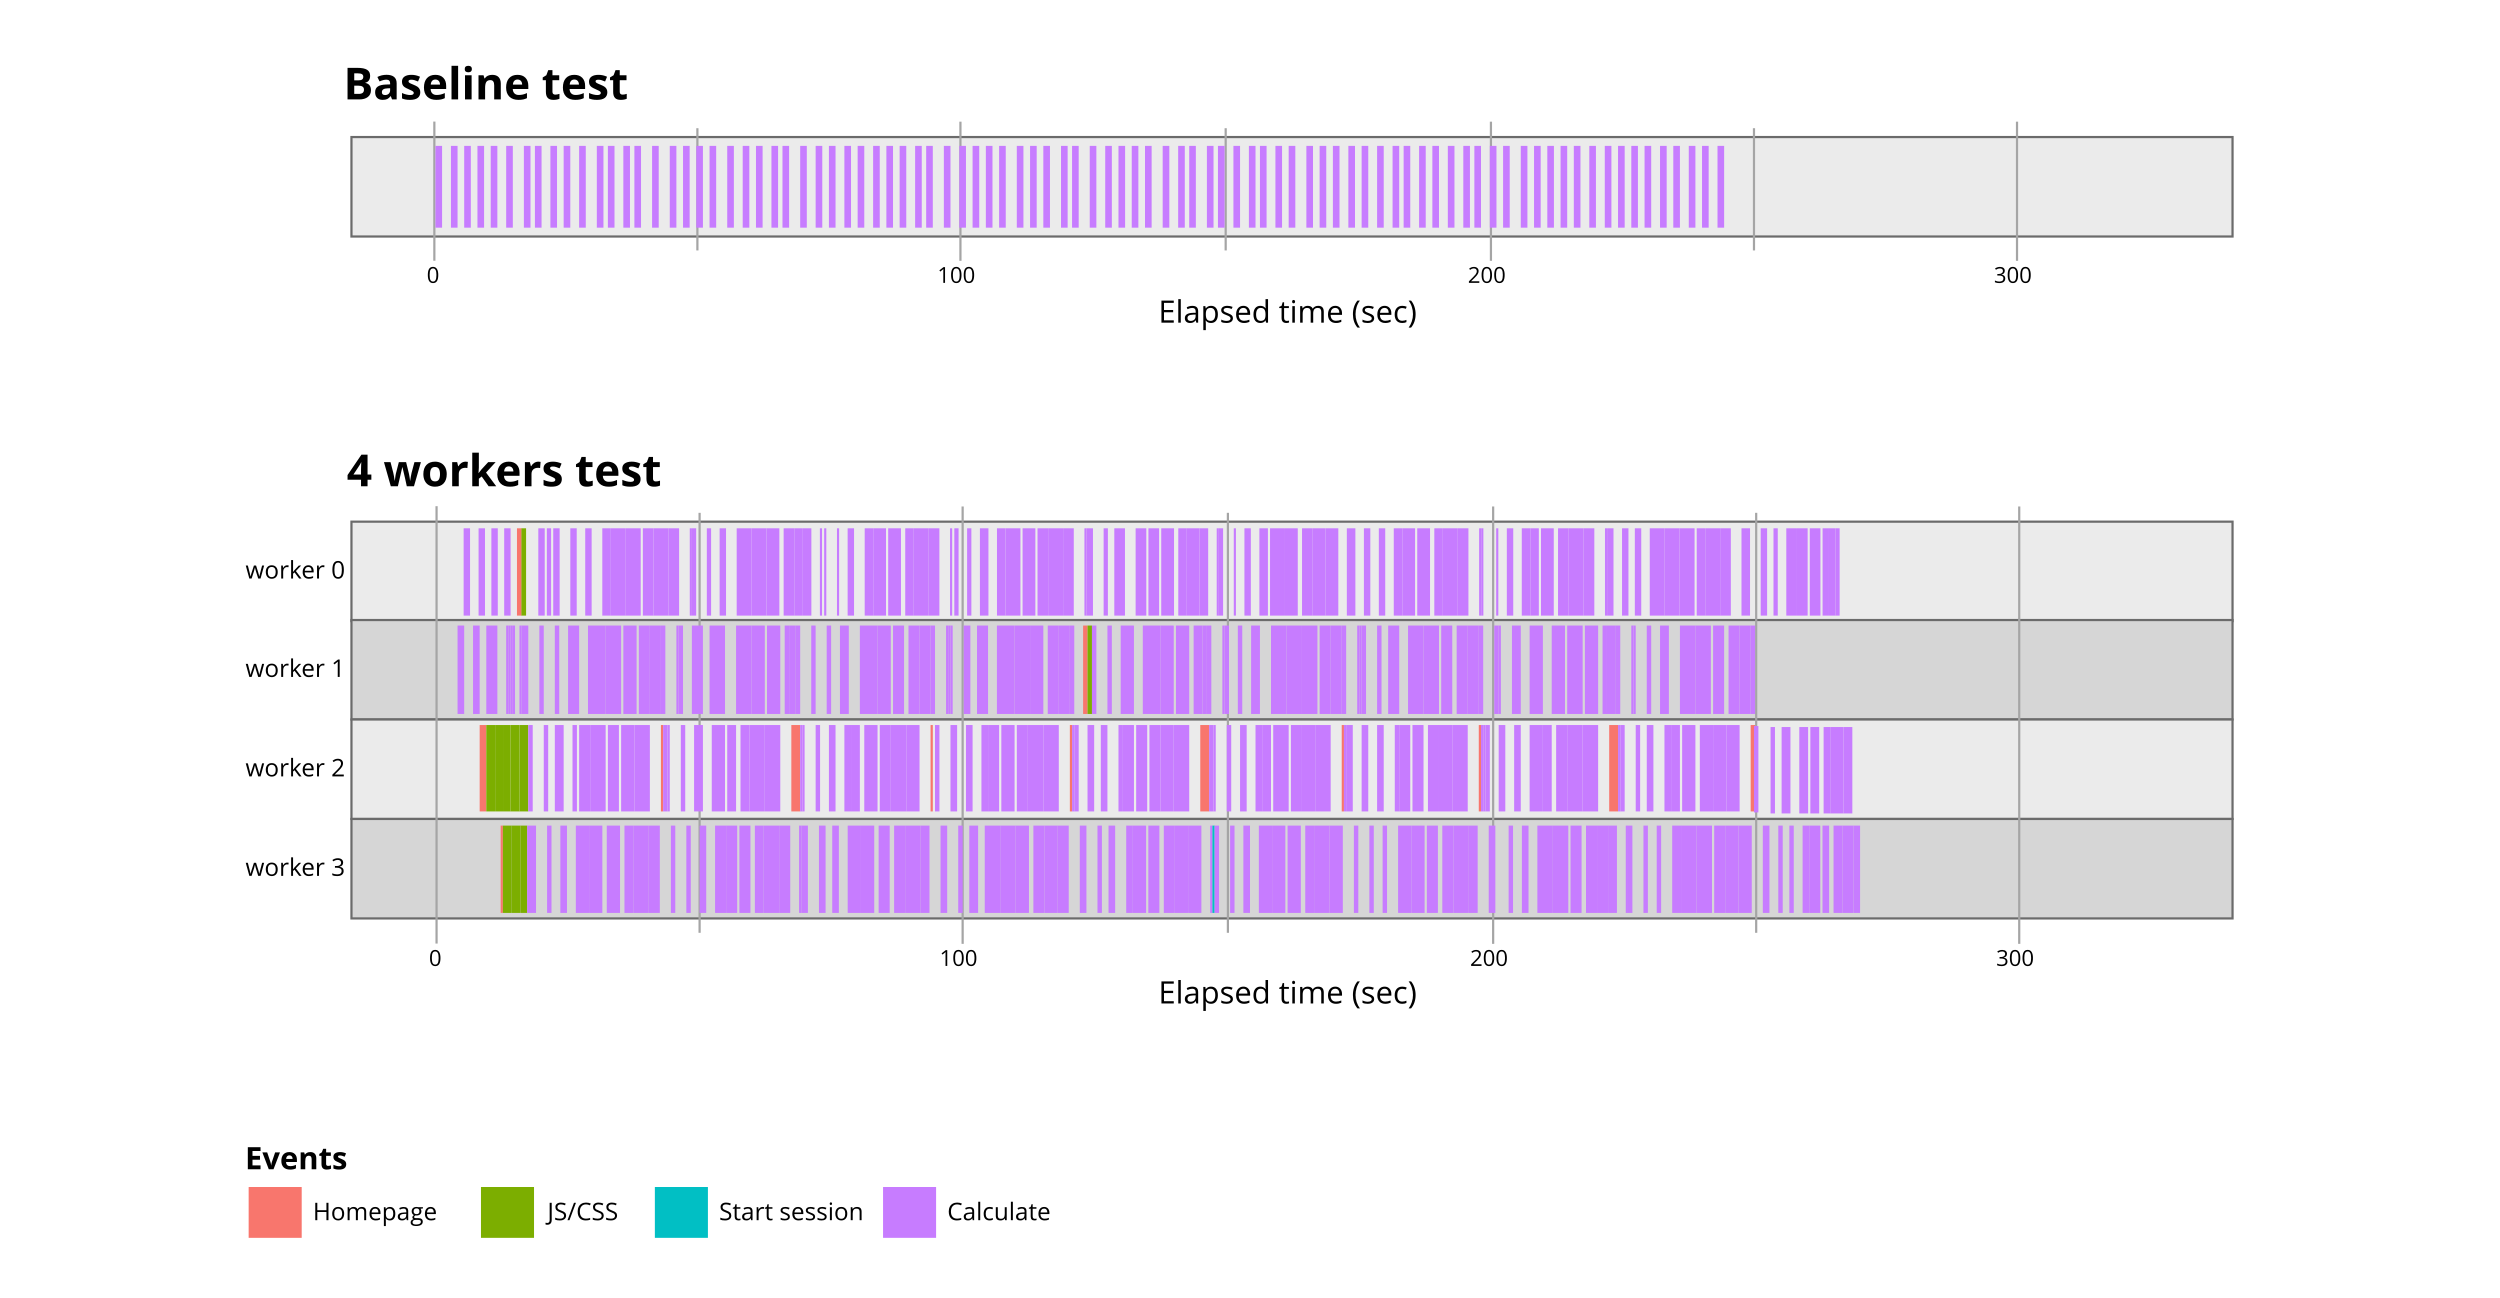
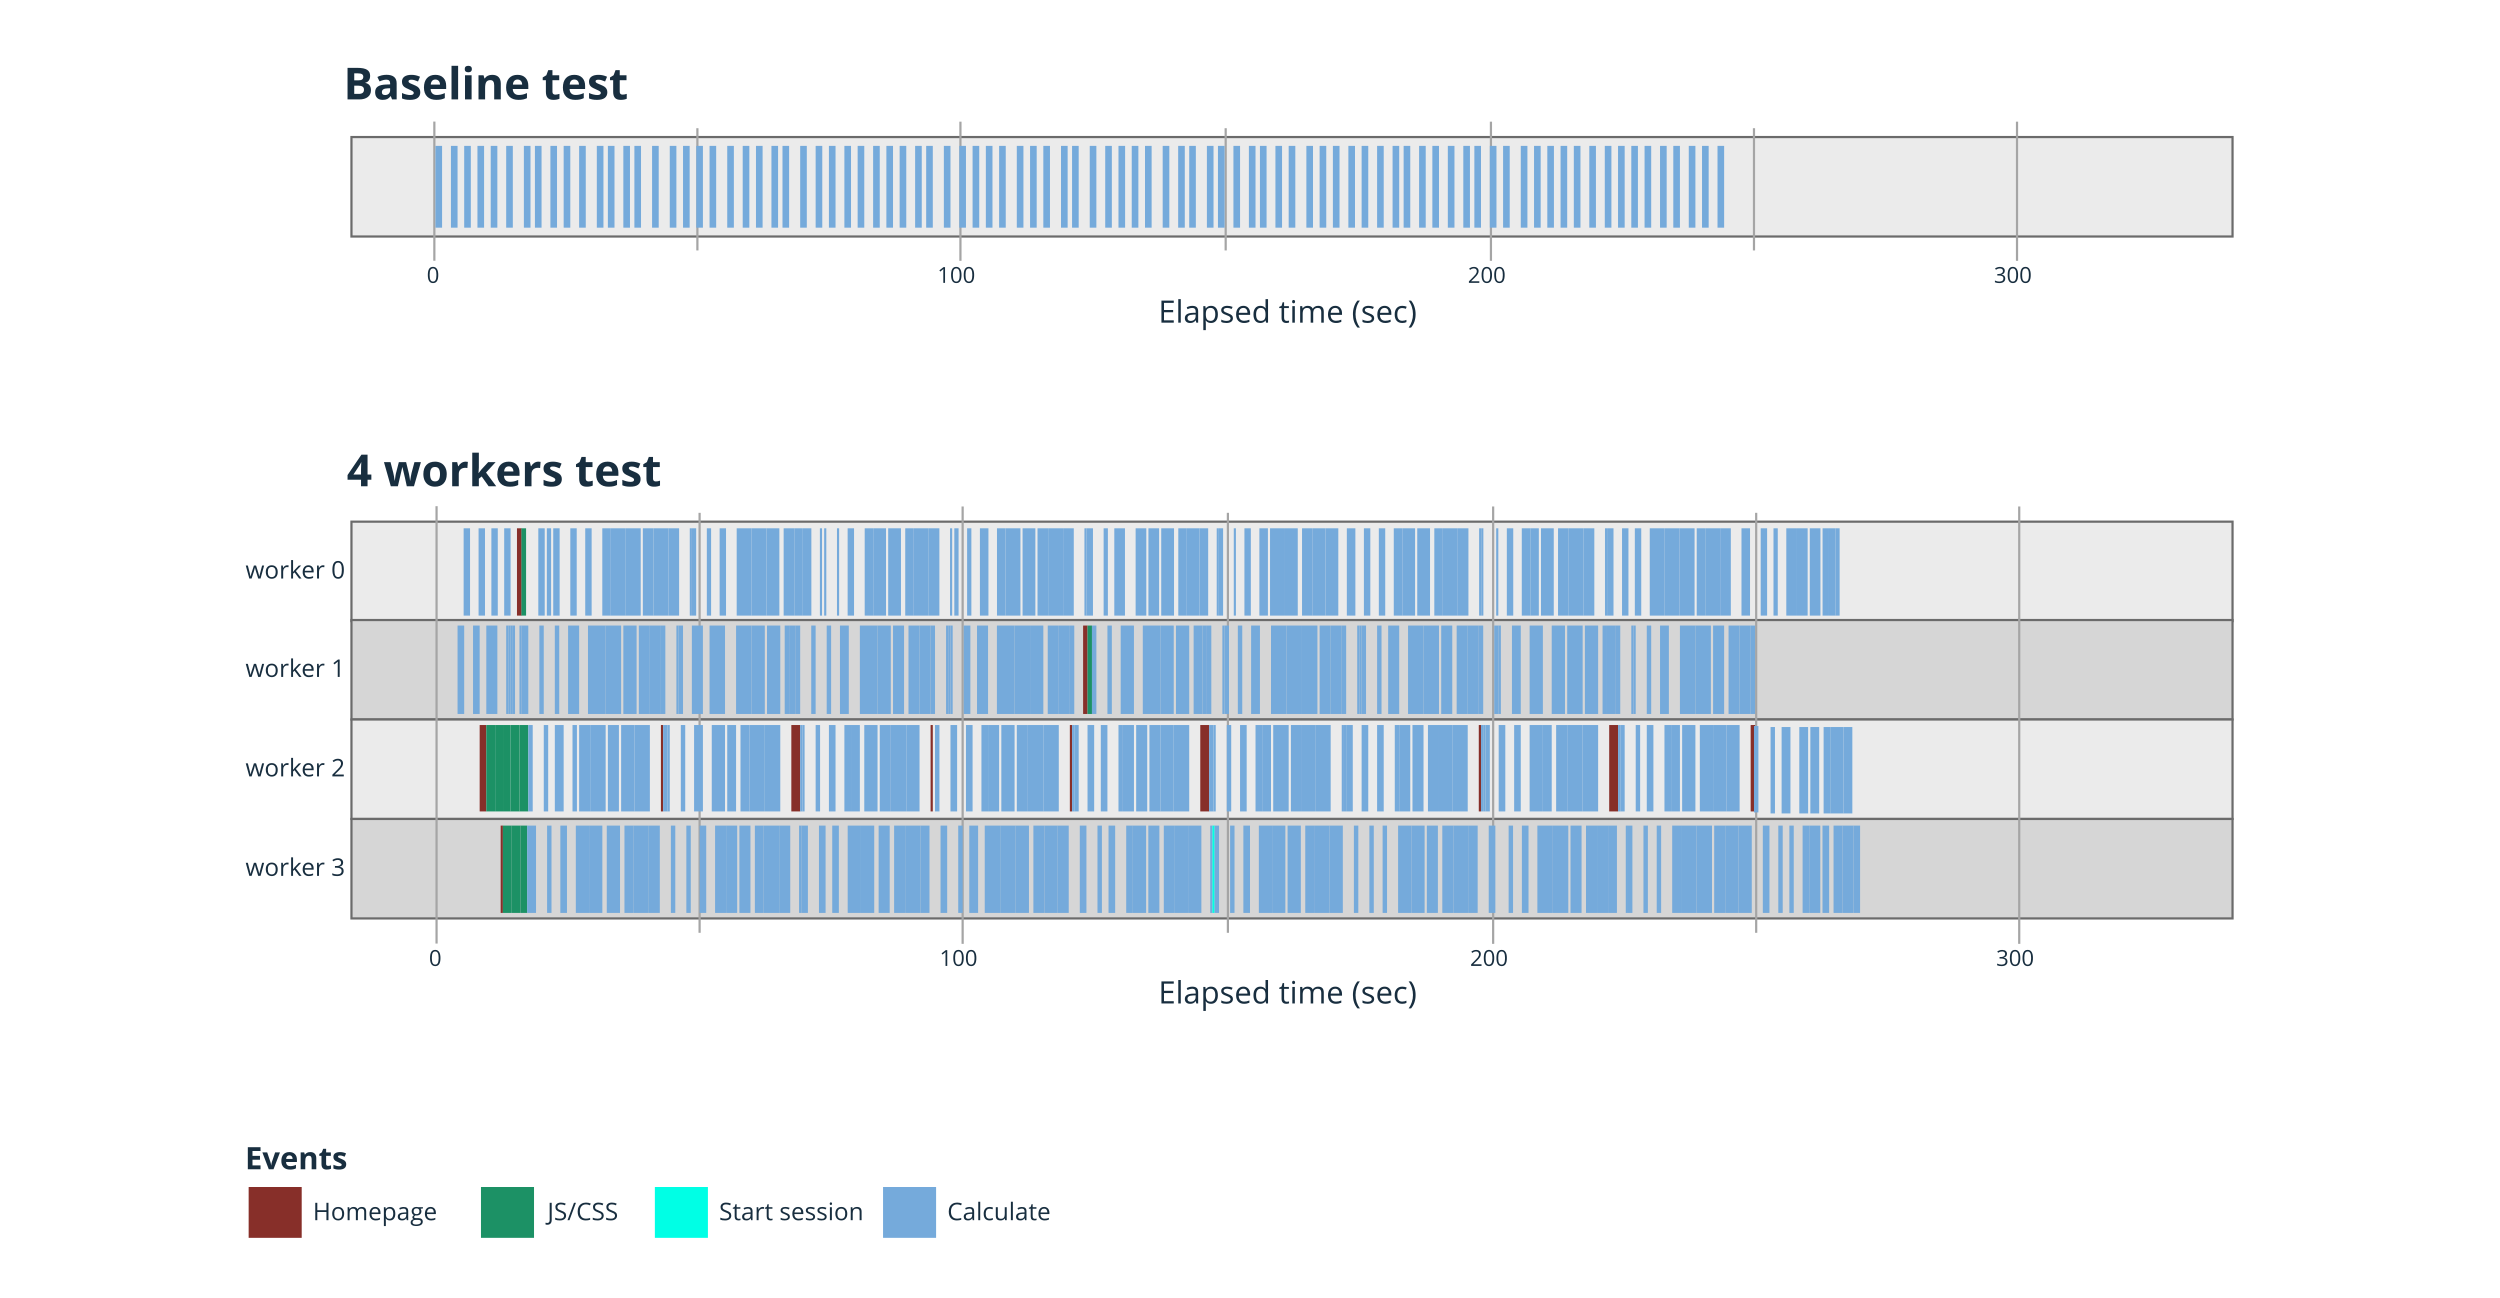
<svg xmlns="http://www.w3.org/2000/svg" viewBox="0 0 1131 587">
  <defs>
-     <style>.cls-1{fill:#ebebeb;}.cls-1,.cls-6{stroke:#6b6b6b;}.cls-1,.cls-2,.cls-6{stroke-miterlimit:10;}.cls-2{fill:none;stroke:#a5a5a5;}.cls-3{font-size:10px;}.cls-3,.cls-4,.cls-8{font-family:OpenSans-Light, Open Sans;}.cls-4,.cls-7{font-size:14px;}.cls-5{font-size:20px;font-family:OpenSans-Bold, Open Sans;}.cls-5,.cls-7{font-weight:700;}.cls-6{fill:#d6d6d6;}.cls-7{font-family:OpenSans-Semibold, Open Sans;}.cls-8{font-size:11px;}.cls-9{fill:#f8766d;}.cls-10{fill:#7cae00;}.cls-11{fill:#01bfc4;}.cls-12{fill:#c77cff;}</style>
+     <style>.cls-1{fill:#ebebeb;}.cls-1,.cls-6{stroke:#6b6b6b;}.cls-1,.cls-2,.cls-6{stroke-miterlimit:10;}.cls-2{fill:none;stroke:#a5a5a5;}.cls-3{font-size:10px;}.cls-3,.cls-4,.cls-5,.cls-7,.cls-8{fill:#182e3f;}.cls-3,.cls-4,.cls-8{font-family:OpenSans-Light, Open Sans;}.cls-4,.cls-7{font-size:14px;}.cls-5{font-size:20px;font-family:OpenSans-Bold, Open Sans;}.cls-5,.cls-7{font-weight:700;}.cls-6{fill:#d6d6d6;}.cls-7{font-family:OpenSans-Semibold, Open Sans;}.cls-8{font-size:11px;}.cls-9{fill:#872f29;}.cls-10{fill:#1c9165;}.cls-11{fill:#00ffe5;}.cls-12{fill:#75aadb;}</style>
  </defs>
  <g id="axes_and_marks" data-name="axes and marks">
    <rect class="cls-1" x="159" y="62" width="851" height="45" />
    <line class="cls-2" x1="196.5" y1="117.96" x2="196.5" y2="55" />
    <line class="cls-2" x1="434.5" y1="118" x2="434.5" y2="55.04" />
    <line class="cls-2" x1="674.5" y1="118" x2="674.5" y2="55.04" />
    <line class="cls-2" x1="912.5" y1="118" x2="912.5" y2="55.04" />
    <line class="cls-2" x1="315.5" y1="113.3" x2="315.5" y2="58" />
    <line class="cls-2" x1="554.5" y1="113.3" x2="554.5" y2="58" />
    <line class="cls-2" x1="793.5" y1="113.3" x2="793.5" y2="58" />
    <text class="cls-3" transform="translate(193.05 127.98)">0</text>
    <text class="cls-3" transform="translate(424.05 127.98)">100</text>
    <text class="cls-4" transform="translate(524.06 145.98)">Elapsed time (sec)</text>
    <text class="cls-5" transform="translate(155.43 44.98)">Baseline test</text>
    <text class="cls-3" transform="translate(664.05 127.98)">200</text>
    <text class="cls-3" transform="translate(902.05 127.98)">300</text>
    <rect class="cls-1" x="159" y="236" width="851" height="45" />
    <rect class="cls-6" x="159" y="280.5" width="851" height="45" />
    <rect class="cls-1" x="159" y="325.5" width="851" height="45" />
    <rect class="cls-6" x="159" y="370.5" width="851" height="45" />
    <text class="cls-5" transform="translate(156.89 219.98)">4 workers test</text>
    <text class="cls-4" transform="translate(524.06 453.98)">Elapsed time (sec)</text>
    <text class="cls-7" transform="translate(110.85 528.98)">Events</text>
    <text class="cls-8" transform="translate(111.06 261.73)">worker 0</text>
    <text class="cls-8" transform="translate(111.06 306.23)">worker 1</text>
    <text class="cls-8" transform="translate(111.06 351.23)">worker 2</text>
    <text class="cls-8" transform="translate(111.06 396.23)">worker 3</text>
    <line class="cls-2" x1="197.5" y1="426.87" x2="197.5" y2="229" />
    <line class="cls-2" x1="435.5" y1="427" x2="435.5" y2="229.13" />
    <line class="cls-2" x1="675.5" y1="427" x2="675.5" y2="229.13" />
    <line class="cls-2" x1="913.5" y1="427" x2="913.5" y2="229.13" />
    <line class="cls-2" x1="316.5" y1="422" x2="316.5" y2="232" />
    <line class="cls-2" x1="555.5" y1="422" x2="555.5" y2="232" />
    <line class="cls-2" x1="794.5" y1="422" x2="794.5" y2="232" />
    <text class="cls-3" transform="translate(194.05 436.98)">0</text>
    <text class="cls-3" transform="translate(425.05 436.98)">100</text>
    <text class="cls-3" transform="translate(665.05 436.98)">200</text>
    <text class="cls-3" transform="translate(903.05 436.98)">300</text>
    <rect class="cls-9" x="112.49" y="537" width="24" height="23" />
    <text class="cls-8" transform="translate(141.55 552.02)">Homepage</text>
    <rect class="cls-10" x="217.59" y="537" width="24" height="23" />
    <text class="cls-8" transform="translate(247.65 552.02)">JS/CSS</text>
    <rect class="cls-11" x="296.26" y="537" width="24" height="23" />
    <text class="cls-8" transform="translate(325.31 552.02)">Start session</text>
    <rect class="cls-12" x="399.49" y="537" width="24" height="23" />
    <text class="cls-8" transform="translate(428.55 552.02)">Calculate</text>
  </g>
  <g id="bars">
    <rect class="cls-12" x="210" y="66" width="3" height="37" />
    <rect class="cls-12" x="204" y="66" width="3" height="37" />
    <rect class="cls-12" x="197" y="66" width="3" height="37" />
    <rect class="cls-12" x="216" y="66" width="3" height="37" />
    <rect class="cls-12" x="222" y="66" width="3" height="37" />
    <rect class="cls-12" x="229" y="66" width="3" height="37" />
    <rect class="cls-12" x="237" y="66" width="3" height="37" />
    <rect class="cls-12" x="242" y="66" width="3" height="37" />
    <rect class="cls-12" x="249" y="66" width="3" height="37" />
    <rect class="cls-12" x="255" y="66" width="3" height="37" />
    <rect class="cls-12" x="262" y="66" width="3" height="37" />
    <rect class="cls-12" x="270" y="66" width="3" height="37" />
    <rect class="cls-12" x="275" y="66" width="3" height="37" />
    <rect class="cls-12" x="282" y="66" width="3" height="37" />
    <rect class="cls-12" x="287" y="66" width="3" height="37" />
    <rect class="cls-12" x="295" y="66" width="3" height="37" />
    <rect class="cls-12" x="303" y="66" width="3" height="37" />
    <rect class="cls-12" x="309" y="66" width="3" height="37" />
    <rect class="cls-12" x="315" y="66" width="3" height="37" />
    <rect class="cls-12" x="321" y="66" width="3" height="37" />
    <rect class="cls-12" x="329" y="66" width="3" height="37" />
    <rect class="cls-12" x="336" y="66" width="3" height="37" />
    <rect class="cls-12" x="342" y="66" width="3" height="37" />
    <rect class="cls-12" x="349" y="66" width="3" height="37" />
    <rect class="cls-12" x="354" y="66" width="3" height="37" />
    <rect class="cls-12" x="362" y="66" width="3" height="37" />
    <rect class="cls-12" x="369" y="66" width="3" height="37" />
    <rect class="cls-12" x="375" y="66" width="3" height="37" />
    <rect class="cls-12" x="382" y="66" width="3" height="37" />
    <rect class="cls-12" x="388" y="66" width="3" height="37" />
    <rect class="cls-12" x="395" y="66" width="3" height="37" />
    <rect class="cls-12" x="401" y="66" width="3" height="37" />
    <rect class="cls-12" x="407" y="66" width="3" height="37" />
    <rect class="cls-12" x="414" y="66" width="3" height="37" />
    <rect class="cls-12" x="419" y="66" width="3" height="37" />
    <rect class="cls-12" x="427" y="66" width="3" height="37" />
    <rect class="cls-12" x="434" y="66" width="3" height="37" />
    <rect class="cls-12" x="440" y="66" width="3" height="37" />
    <rect class="cls-12" x="446" y="66" width="3" height="37" />
    <rect class="cls-12" x="452" y="66" width="3" height="37" />
    <rect class="cls-12" x="460" y="66" width="3" height="37" />
    <rect class="cls-12" x="466" y="66" width="3" height="37" />
    <rect class="cls-12" x="472" y="66" width="3" height="37" />
    <rect class="cls-12" x="480" y="66" width="3" height="37" />
    <rect class="cls-12" x="485" y="66" width="3" height="37" />
    <rect class="cls-12" x="493" y="66" width="3" height="37" />
    <rect class="cls-12" x="500" y="66" width="3" height="37" />
    <rect class="cls-12" x="506" y="66" width="3" height="37" />
    <rect class="cls-12" x="512" y="66" width="3" height="37" />
    <rect class="cls-12" x="518" y="66" width="3" height="37" />
    <rect class="cls-12" x="526" y="66" width="3" height="37" />
    <rect class="cls-12" x="533" y="66" width="3" height="37" />
    <rect class="cls-12" x="538" y="66" width="3" height="37" />
    <rect class="cls-12" x="546" y="66" width="3" height="37" />
    <rect class="cls-12" x="551" y="66" width="3" height="37" />
    <rect class="cls-12" x="558" y="66" width="3" height="37" />
    <rect class="cls-12" x="565" y="66" width="3" height="37" />
    <rect class="cls-12" x="570" y="66" width="3" height="37" />
    <rect class="cls-12" x="577" y="66" width="3" height="37" />
    <rect class="cls-12" x="583" y="66" width="3" height="37" />
    <rect class="cls-12" x="591" y="66" width="3" height="37" />
    <rect class="cls-12" x="597" y="66" width="3" height="37" />
    <rect class="cls-12" x="603" y="66" width="3" height="37" />
    <rect class="cls-12" x="610" y="66" width="3" height="37" />
    <rect class="cls-12" x="616" y="66" width="3" height="37" />
    <rect class="cls-12" x="623" y="66" width="3" height="37" />
    <rect class="cls-12" x="630" y="66" width="3" height="37" />
    <rect class="cls-12" x="635" y="66" width="3" height="37" />
    <rect class="cls-12" x="642" y="66" width="3" height="37" />
    <rect class="cls-12" x="648" y="66" width="3" height="37" />
    <rect class="cls-12" x="655" y="66" width="3" height="37" />
    <rect class="cls-12" x="662" y="66" width="3" height="37" />
    <rect class="cls-12" x="667" y="66" width="3" height="37" />
    <rect class="cls-12" x="674" y="66" width="3" height="37" />
    <rect class="cls-12" x="680" y="66" width="3" height="37" />
    <rect class="cls-12" x="688" y="66" width="3" height="37" />
    <rect class="cls-12" x="694" y="66" width="3" height="37" />
    <rect class="cls-12" x="700" y="66" width="3" height="37" />
    <rect class="cls-12" x="706" y="66" width="3" height="37" />
    <rect class="cls-12" x="712" y="66" width="3" height="37" />
    <rect class="cls-12" x="719" y="66" width="3" height="37" />
    <rect class="cls-12" x="726" y="66" width="3" height="37" />
    <rect class="cls-12" x="732" y="66" width="3" height="37" />
    <rect class="cls-12" x="738" y="66" width="3" height="37" />
    <rect class="cls-12" x="744" y="66" width="3" height="37" />
    <rect class="cls-12" x="751" y="66" width="3" height="37" />
    <rect class="cls-12" x="757" y="66" width="3" height="37" />
    <rect class="cls-12" x="764" y="66" width="3" height="37" />
    <rect class="cls-12" x="770" y="66" width="3" height="37" />
    <rect class="cls-12" x="777" y="66" width="3" height="37" />
    <rect class="cls-12" x="209.75" y="239" width="2.9" height="39.5" />
    <rect class="cls-12" x="207" y="283" width="3" height="40" />
    <rect class="cls-9" x="217" y="328" width="3" height="39.09" />
    <rect class="cls-9" x="226.5" y="373.5" width="1" height="39.5" />
    <rect class="cls-10" x="227.5" y="373.5" width="4" height="39.5" />
    <rect class="cls-10" x="231.5" y="373.5" width="4" height="39.5" />
    <rect class="cls-10" x="235.5" y="373.5" width="3" height="39.5" />
    <rect class="cls-12" x="238.5" y="373.5" width="4" height="39.5" />
    <rect class="cls-12" x="247.5" y="373.5" width="2" height="39.5" />
    <rect class="cls-12" x="253.5" y="373.5" width="3" height="39.5" />
    <rect class="cls-12" x="260.5" y="373.5" width="6" height="39.5" />
    <rect class="cls-12" x="266.5" y="373.5" width="6" height="39.5" />
    <rect class="cls-12" x="274.5" y="373.5" width="6" height="39.5" />
    <rect class="cls-12" x="282.5" y="373.5" width="4" height="39.5" />
    <rect class="cls-12" x="286.5" y="373.5" width="7" height="39.5" />
    <rect class="cls-12" x="293.5" y="373.5" width="5" height="39.5" />
    <rect class="cls-12" x="303.5" y="373.5" width="2" height="39.5" />
    <rect class="cls-12" x="310.5" y="373.5" width="2" height="39.5" />
    <rect class="cls-12" x="316.5" y="373.5" width="3" height="39.5" />
    <rect class="cls-12" x="323.5" y="373.5" width="5" height="39.5" />
    <rect class="cls-12" x="328.5" y="373.5" width="5" height="39.5" />
    <rect class="cls-12" x="334.5" y="373.5" width="5" height="39.5" />
    <rect class="cls-12" x="341.5" y="373.5" width="4" height="39.5" />
    <rect class="cls-12" x="345.5" y="373.5" width="7" height="39.5" />
    <rect class="cls-12" x="352.5" y="373.5" width="5" height="39.5" />
    <rect class="cls-12" x="361.5" y="373.5" width="1" height="39.5" />
    <rect class="cls-12" x="362.5" y="373.5" width="3" height="39.5" />
    <rect class="cls-12" x="370.5" y="373.5" width="3" height="39.5" />
    <rect class="cls-12" x="376.5" y="373.5" width="3" height="39.5" />
    <rect class="cls-12" x="383.5" y="373.5" width="6" height="39.5" />
    <rect class="cls-12" x="389.5" y="373.5" width="6" height="39.5" />
    <rect class="cls-12" x="397.5" y="373.5" width="5" height="39.5" />
    <rect class="cls-12" x="404.5" y="373.5" width="5" height="39.5" />
    <rect class="cls-12" x="409.5" y="373.5" width="7" height="39.5" />
    <rect class="cls-12" x="416.5" y="373.5" width="4" height="39.5" />
    <rect class="cls-12" x="425.5" y="373.5" width="3" height="39.5" />
    <rect class="cls-12" x="433.5" y="373.5" width="2" height="39.5" />
    <rect class="cls-12" x="438.5" y="373.5" width="4" height="39.5" />
    <rect class="cls-12" x="445.5" y="373.5" width="7" height="39.5" />
    <rect class="cls-12" x="452.5" y="373.5" width="7" height="39.5" />
    <rect class="cls-12" x="459.5" y="373.5" width="6" height="39.5" />
    <rect class="cls-12" x="467.5" y="373.5" width="5" height="39.5" />
    <rect class="cls-12" x="472.5" y="373.5" width="6" height="39.5" />
    <rect class="cls-12" x="478.5" y="373.5" width="5" height="39.5" />
    <rect class="cls-12" x="488.5" y="373.5" width="1" height="39.5" />
    <rect class="cls-12" x="489.5" y="373.5" width="2" height="39.5" />
    <rect class="cls-12" x="496.5" y="373.5" width="2" height="39.5" />
    <rect class="cls-12" x="501.5" y="373.5" width="3" height="39.5" />
    <rect class="cls-12" x="509.5" y="373.5" width="3" height="39.5" />
    <rect class="cls-12" x="512.5" y="373.5" width="6" height="39.5" />
    <rect class="cls-12" x="519.5" y="373.5" width="5" height="39.5" />
    <rect class="cls-12" x="526.5" y="373.5" width="5" height="39.5" />
    <rect class="cls-12" x="531.5" y="373.5" width="6" height="39.5" />
    <rect class="cls-12" x="537.5" y="373.5" width="6" height="39.5" />
    <rect class="cls-12" x="547.5" y="373.5" width="1" height="39.5" />
    <rect class="cls-11" x="548.5" y="373.5" width="1" height="39.5" />
    <rect class="cls-12" x="549.5" y="373.5" width="2" height="39.5" />
    <rect class="cls-12" x="556.5" y="373.5" width="2" height="39.5" />
    <rect class="cls-12" x="562.5" y="373.5" width="3" height="39.5" />
    <rect class="cls-12" x="569.5" y="373.5" width="6" height="39.5" />
    <rect class="cls-12" x="575.5" y="373.5" width="6" height="39.5" />
    <rect class="cls-12" x="582.5" y="373.5" width="6" height="39.5" />
    <rect class="cls-12" x="590.5" y="373.5" width="4" height="39.5" />
    <rect class="cls-12" x="594.5" y="373.5" width="7" height="39.5" />
    <rect class="cls-12" x="601.5" y="373.5" width="6" height="39.5" />
    <rect class="cls-12" x="612.5" y="373.5" width="2" height="39.5" />
    <rect class="cls-12" x="619.5" y="373.5" width="2" height="39.5" />
    <rect class="cls-12" x="625.5" y="373.5" width="2" height="39.5" />
    <rect class="cls-12" x="632.5" y="373.5" width="6" height="39.5" />
    <rect class="cls-12" x="638.5" y="373.5" width="6" height="39.5" />
    <rect class="cls-12" x="645.5" y="373.5" width="5" height="39.5" />
    <rect class="cls-12" x="652.5" y="373.5" width="5" height="39.5" />
    <rect class="cls-12" x="657.5" y="373.5" width="7" height="39.5" />
    <rect class="cls-12" x="664.5" y="373.5" width="4" height="39.5" />
    <rect class="cls-12" x="673.5" y="373.5" width="3" height="39.5" />
    <rect class="cls-12" x="682.5" y="373.5" width="2" height="39.5" />
    <rect class="cls-12" x="688.5" y="373.5" width="3" height="39.5" />
    <rect class="cls-12" x="695.5" y="373.5" width="7" height="39.5" />
    <rect class="cls-12" x="702.5" y="373.5" width="7" height="39.5" />
    <rect class="cls-12" x="710.5" y="373.5" width="5" height="39.5" />
    <rect class="cls-12" x="717.5" y="373.5" width="5" height="39.5" />
    <rect class="cls-12" x="722.5" y="373.5" width="5" height="39.5" />
    <rect class="cls-12" x="727.5" y="373.5" width="4" height="39.5" />
    <rect class="cls-12" x="735.5" y="373.5" width="1" height="39.5" />
    <rect class="cls-12" x="736.5" y="373.5" width="2" height="39.5" />
    <rect class="cls-12" x="743.5" y="373.5" width="2" height="39.5" />
    <rect class="cls-12" x="749.5" y="373.5" width="2" height="39.5" />
    <rect class="cls-12" x="756.5" y="373.5" width="4" height="39.5" />
    <rect class="cls-12" x="760.5" y="373.5" width="7" height="39.5" />
    <rect class="cls-12" x="767.5" y="373.5" width="7" height="39.5" />
    <rect class="cls-12" x="775.5" y="373.5" width="5" height="39.5" />
    <rect class="cls-12" x="780.5" y="373.5" width="6" height="39.5" />
    <rect class="cls-12" x="786.5" y="373.5" width="6" height="39.5" />
    <rect class="cls-12" x="797.5" y="373.5" width="3" height="39.5" />
    <rect class="cls-12" x="804.5" y="373.5" width="2" height="39.5" />
    <rect class="cls-12" x="809.5" y="373.5" width="2" height="39.5" />
    <rect class="cls-12" x="815.5" y="373.5" width="3" height="39.5" />
    <rect class="cls-12" x="818.5" y="373.5" width="5" height="39.5" />
    <rect class="cls-12" x="824.5" y="373.5" width="3" height="39.5" />
    <rect class="cls-12" x="829.5" y="373.5" width="4" height="39.5" />
    <rect class="cls-12" x="833.5" y="373.5" width="5" height="39.5" />
    <rect class="cls-12" x="838.5" y="373.5" width="3" height="39.5" />
    <rect class="cls-10" x="220" y="328" width="4" height="39.09" />
    <rect class="cls-10" x="224" y="328" width="4" height="39.09" />
    <rect class="cls-10" x="228" y="328" width="3" height="39.09" />
    <rect class="cls-10" x="231" y="328" width="4" height="39.09" />
    <rect class="cls-10" x="235" y="328" width="4" height="39.09" />
    <rect class="cls-12" x="239" y="328" width="2" height="39.09" />
    <rect class="cls-12" x="246" y="328" width="2" height="39.09" />
    <rect class="cls-12" x="251" y="328" width="4" height="39.09" />
    <rect class="cls-12" x="259" y="328" width="2" height="39.09" />
    <rect class="cls-12" x="262" y="328" width="5" height="39.09" />
    <rect class="cls-12" x="267" y="328" width="7" height="39.09" />
    <rect class="cls-12" x="275" y="328" width="5" height="39.09" />
    <rect class="cls-12" x="281" y="328" width="6" height="39.09" />
    <rect class="cls-12" x="287" y="328" width="7" height="39.09" />
    <rect class="cls-9" x="299" y="328" width="1" height="39.09" />
    <rect class="cls-12" x="300" y="328" width="2" height="39.09" />
    <rect class="cls-12" x="302" y="328" width="1" height="39.09" />
    <rect class="cls-12" x="308" y="328" width="2" height="39.09" />
    <rect class="cls-12" x="314" y="328" width="4" height="39.09" />
    <rect class="cls-12" x="322" y="328" width="6" height="39.09" />
    <rect class="cls-12" x="329" y="328" width="4" height="39.09" />
    <rect class="cls-12" x="335" y="328" width="4" height="39.09" />
    <rect class="cls-12" x="339" y="328" width="7" height="39.09" />
    <rect class="cls-12" x="346" y="328" width="7" height="39.09" />
    <rect class="cls-9" x="358" y="328" width="4" height="39.09" />
    <rect class="cls-12" x="362" y="328" width="1" height="39.09" />
    <rect class="cls-12" x="363" y="328" width="1" height="39.09" />
    <rect class="cls-12" x="369" y="328" width="2" height="39.09" />
    <rect class="cls-12" x="375" y="328" width="3" height="39.09" />
    <rect class="cls-12" x="382" y="328" width="3" height="39.09" />
    <rect class="cls-12" x="385" y="328" width="4" height="39.09" />
    <rect class="cls-12" x="391" y="328" width="6" height="39.09" />
    <rect class="cls-12" x="398" y="328" width="5" height="39.09" />
    <rect class="cls-12" x="403" y="328" width="7" height="39.09" />
    <rect class="cls-12" x="410" y="328" width="6" height="39.09" />
    <rect class="cls-9" x="421" y="328" width="1" height="39.09" />
    <rect class="cls-12" x="423" y="328" width="2" height="39.09" />
    <rect class="cls-12" x="430" y="328" width="3" height="39.09" />
    <rect class="cls-12" x="437" y="328" width="3" height="39.09" />
    <rect class="cls-12" x="444" y="328" width="3" height="39.09" />
    <rect class="cls-12" x="447" y="328" width="5" height="39.09" />
    <rect class="cls-12" x="453" y="328" width="6" height="39.09" />
    <rect class="cls-12" x="460" y="328" width="5" height="39.09" />
    <rect class="cls-12" x="465" y="328" width="7" height="39.09" />
    <rect class="cls-12" x="472" y="328" width="7" height="39.09" />
    <rect class="cls-9" x="484" y="328" width="1" height="39.09" />
    <rect class="cls-12" x="485" y="328" width="1" height="39.09" />
    <rect class="cls-12" x="486" y="328" width="2" height="39.09" />
    <rect class="cls-12" x="492" y="328" width="3" height="39.09" />
    <rect class="cls-12" x="498" y="328" width="3" height="39.09" />
    <rect class="cls-12" x="506" y="328" width="2" height="39.09" />
    <rect class="cls-12" x="508" y="328" width="5" height="39.09" />
    <rect class="cls-12" x="514" y="328" width="5" height="39.09" />
    <rect class="cls-12" x="520" y="328" width="5" height="39.09" />
    <rect class="cls-12" x="525" y="328" width="6" height="39.09" />
    <rect class="cls-12" x="531" y="328" width="7" height="39.09" />
    <rect class="cls-9" x="543" y="328" width="4" height="39.09" />
    <rect class="cls-12" x="547" y="328" width="2" height="39.09" />
    <rect class="cls-12" x="549" y="328" width="1" height="39.09" />
    <rect class="cls-12" x="555" y="328" width="2" height="39.09" />
    <rect class="cls-12" x="561" y="328" width="3" height="39.09" />
    <rect class="cls-12" x="568" y="328" width="3" height="39.09" />
    <rect class="cls-12" x="571" y="328" width="4" height="39.09" />
    <rect class="cls-12" x="576" y="328" width="7" height="39.09" />
    <rect class="cls-12" x="584" y="328" width="5" height="39.09" />
    <rect class="cls-12" x="589" y="328" width="6" height="39.09" />
    <rect class="cls-12" x="595" y="328" width="7" height="39.09" />
-     <rect class="cls-9" x="607" y="328" width="1" height="39.09" />
+     <rect class="cls-12" x="607" y="328" width="1" height="39.09" />
    <rect class="cls-12" x="608" y="328" width="1" height="39.09" />
    <rect class="cls-12" x="609" y="328" width="3" height="39.09" />
    <rect class="cls-12" x="616" y="328" width="3" height="39.09" />
    <rect class="cls-12" x="623" y="328" width="3" height="39.09" />
    <rect class="cls-12" x="631" y="328" width="2" height="39.09" />
    <rect class="cls-12" x="633" y="328" width="5" height="39.09" />
    <rect class="cls-12" x="639" y="328" width="5" height="39.09" />
    <rect class="cls-12" x="646" y="328" width="5" height="39.09" />
    <rect class="cls-12" x="651" y="328" width="6" height="39.09" />
    <rect class="cls-12" x="657" y="328" width="7" height="39.09" />
    <rect class="cls-9" x="669" y="328" width="1" height="39.09" />
    <rect class="cls-12" x="670" y="328" width="1" height="39.09" />
    <rect class="cls-12" x="671" y="328" width="1" height="39.09" />
    <rect class="cls-12" x="672" y="328" width="2" height="39.09" />
    <rect class="cls-12" x="678" y="328" width="3" height="39.09" />
    <rect class="cls-12" x="685" y="328" width="3" height="39.09" />
    <rect class="cls-12" x="692" y="328" width="6" height="39.09" />
    <rect class="cls-12" x="698" y="328" width="4" height="39.09" />
    <rect class="cls-12" x="704" y="328" width="5" height="39.09" />
    <rect class="cls-12" x="709" y="328" width="7" height="39.09" />
    <rect class="cls-12" x="716" y="328" width="7" height="39.09" />
    <rect class="cls-9" x="728" y="328" width="4" height="39.09" />
    <rect class="cls-12" x="732" y="328" width="1" height="39.09" />
    <rect class="cls-12" x="733" y="328" width="2" height="39.09" />
    <rect class="cls-12" x="740" y="328" width="2" height="39.09" />
    <rect class="cls-12" x="745" y="328" width="3" height="39.09" />
    <rect class="cls-12" x="753" y="328" width="3" height="39.09" />
    <rect class="cls-12" x="756" y="328" width="4" height="39.09" />
    <rect class="cls-12" x="761" y="328" width="6" height="39.09" />
    <rect class="cls-12" x="769" y="328" width="6" height="39.09" />
    <rect class="cls-12" x="775" y="328" width="6" height="39.09" />
    <rect class="cls-12" x="781" y="328" width="6" height="39.09" />
    <rect class="cls-9" x="792" y="328" width="2" height="39.09" />
    <rect class="cls-12" x="793.5" y="328.45" width="2" height="39.09" />
    <rect class="cls-12" x="801" y="328.91" width="2" height="39.09" />
    <rect class="cls-12" x="806" y="328.91" width="4" height="39.09" />
    <rect class="cls-12" x="814" y="328.91" width="4" height="39.09" />
    <rect class="cls-12" x="819" y="328.91" width="4" height="39.09" />
    <rect class="cls-12" x="825" y="328.91" width="3" height="39.09" />
    <rect class="cls-12" x="828" y="328.91" width="6" height="39.09" />
    <rect class="cls-12" x="834" y="328.91" width="4" height="39.09" />
    <rect class="cls-12" x="214" y="283" width="3" height="40" />
    <rect class="cls-12" x="220" y="283" width="5" height="40" />
    <rect class="cls-12" x="229" y="283" width="1" height="40" />
    <rect class="cls-12" x="230" y="283" width="1" height="40" />
    <rect class="cls-12" x="231" y="283" width="1" height="40" />
    <rect class="cls-12" x="232" y="283" width="1" height="40" />
    <rect class="cls-12" x="235" y="283" width="1" height="40" />
    <rect class="cls-12" x="236" y="283" width="3" height="40" />
    <rect class="cls-12" x="244" y="283" width="2" height="40" />
    <rect class="cls-12" x="251" y="283" width="2" height="40" />
    <rect class="cls-12" x="257" y="283" width="5" height="40" />
    <rect class="cls-12" x="266" y="283" width="8" height="40" />
    <rect class="cls-12" x="274" y="283" width="7" height="40" />
    <rect class="cls-12" x="282" y="283" width="6" height="40" />
    <rect class="cls-12" x="289" y="283" width="5" height="40" />
    <rect class="cls-12" x="294" y="283" width="5" height="40" />
    <rect class="cls-12" x="299" y="283" width="2" height="40" />
    <rect class="cls-12" x="306" y="283" width="1" height="40" />
    <rect class="cls-12" x="307" y="283" width="2" height="40" />
    <rect class="cls-12" x="313" y="283" width="5" height="40" />
    <rect class="cls-12" x="321" y="283" width="7" height="40" />
    <rect class="cls-12" x="333" y="283" width="7" height="40" />
    <rect class="cls-12" x="340" y="283" width="6" height="40" />
    <rect class="cls-12" x="347" y="283" width="6" height="40" />
    <rect class="cls-12" x="355" y="283" width="2" height="40" />
    <rect class="cls-12" x="357" y="283" width="3" height="40" />
    <rect class="cls-12" x="360" y="283" width="2" height="40" />
    <rect class="cls-12" x="367" y="283" width="2" height="40" />
    <rect class="cls-12" x="374" y="283" width="2" height="40" />
    <rect class="cls-12" x="380" y="283" width="4" height="40" />
    <rect class="cls-12" x="389" y="283" width="8" height="40" />
    <rect class="cls-12" x="397" y="283" width="6" height="40" />
    <rect class="cls-12" x="404" y="283" width="5" height="40" />
    <rect class="cls-12" x="411" y="283" width="5" height="40" />
    <rect class="cls-12" x="416" y="283" width="5" height="40" />
    <rect class="cls-12" x="421" y="283" width="2" height="40" />
    <rect class="cls-12" x="428" y="283" width="1" height="40" />
    <rect class="cls-12" x="429" y="283" width="1" height="40" />
    <rect class="cls-12" x="430" y="283" width="1" height="40" />
    <rect class="cls-12" x="436" y="283" width="3" height="40" />
    <rect class="cls-12" x="442" y="283" width="5" height="40" />
    <rect class="cls-12" x="451" y="283" width="8" height="40" />
    <rect class="cls-12" x="459" y="283" width="7" height="40" />
    <rect class="cls-12" x="466" y="283" width="6" height="40" />
    <rect class="cls-12" x="474" y="283" width="5" height="40" />
    <rect class="cls-12" x="479" y="283" width="5" height="40" />
    <rect class="cls-12" x="484" y="283" width="2" height="40" />
    <rect class="cls-9" x="490" y="283" width="2" height="40" />
    <rect class="cls-10" x="492" y="283" width="2" height="40" />
    <rect class="cls-12" x="494" y="283" width="2" height="40" />
    <rect class="cls-12" x="501" y="283" width="2" height="40" />
    <rect class="cls-12" x="507" y="283" width="6" height="40" />
    <rect class="cls-12" x="517" y="283" width="8" height="40" />
    <rect class="cls-12" x="525" y="283" width="6" height="40" />
    <rect class="cls-12" x="532" y="283" width="6" height="40" />
    <rect class="cls-12" x="540" y="283" width="4" height="40" />
    <rect class="cls-12" x="544" y="283" width="2" height="40" />
    <rect class="cls-12" x="546" y="283" width="2" height="40" />
    <rect class="cls-12" x="553" y="283" width="1" height="40" />
    <rect class="cls-12" x="554" y="283" width="2" height="40" />
    <rect class="cls-12" x="560" y="283" width="2" height="40" />
    <rect class="cls-12" x="566" y="283" width="4" height="40" />
    <rect class="cls-12" x="575" y="283" width="7" height="40" />
    <rect class="cls-12" x="582" y="283" width="7" height="40" />
    <rect class="cls-12" x="589" y="283" width="7" height="40" />
    <rect class="cls-12" x="597" y="283" width="5" height="40" />
    <rect class="cls-12" x="602" y="283" width="5" height="40" />
    <rect class="cls-12" x="607" y="283" width="2" height="40" />
    <rect class="cls-12" x="614" y="283" width="1" height="40" />
    <rect class="cls-12" x="615" y="283" width="1" height="40" />
    <rect class="cls-12" x="616" y="283" width="2" height="40" />
    <rect class="cls-12" x="623" y="283" width="2" height="40" />
    <rect class="cls-12" x="628" y="283" width="5" height="40" />
    <rect class="cls-12" x="637" y="283" width="7" height="40" />
    <rect class="cls-12" x="644" y="283" width="7" height="40" />
    <rect class="cls-12" x="652" y="283" width="5" height="40" />
    <rect class="cls-12" x="659" y="283" width="5" height="40" />
    <rect class="cls-12" x="664" y="283" width="5" height="40" />
    <rect class="cls-12" x="669" y="283" width="2" height="40" />
    <rect class="cls-12" x="676" y="283" width="2" height="40" />
    <rect class="cls-12" x="678" y="283" width="1" height="40" />
    <rect class="cls-12" x="684" y="283" width="4" height="40" />
    <rect class="cls-12" x="692" y="283" width="6" height="40" />
    <rect class="cls-12" x="702" y="283" width="6" height="40" />
    <rect class="cls-12" x="709" y="283" width="7" height="40" />
    <rect class="cls-12" x="717" y="283" width="6" height="40" />
    <rect class="cls-12" x="725" y="283" width="2" height="40" />
    <rect class="cls-12" x="727" y="283" width="4" height="40" />
    <rect class="cls-12" x="731" y="283" width="2" height="40" />
    <rect class="cls-12" x="751" y="283" width="4" height="40" />
    <rect class="cls-12" x="760" y="283" width="7" height="40" />
    <rect class="cls-12" x="767" y="283" width="7" height="40" />
    <rect class="cls-12" x="775" y="283" width="5" height="40" />
    <rect class="cls-12" x="782" y="283" width="5" height="40" />
    <rect class="cls-12" x="787" y="283" width="5" height="40" />
    <rect class="cls-12" x="792" y="283" width="2" height="40" />
    <rect class="cls-12" x="745" y="283" width="2" height="40" />
    <rect class="cls-12" x="739" y="283" width="1" height="40" />
    <rect class="cls-12" x="738" y="283" width="1" height="40" />
    <rect class="cls-12" x="216.51" y="239" width="2.9" height="39.5" />
    <rect class="cls-12" x="222.3" y="239" width="2.9" height="39.5" />
    <rect class="cls-12" x="228.09" y="239" width="2.9" height="39.5" />
    <rect class="cls-12" x="243.53" y="239" width="2.9" height="39.5" />
    <rect class="cls-12" x="247.39" y="239" width="1.93" height="39.5" />
    <rect class="cls-12" x="250.28" y="239" width="2.9" height="39.5" />
    <rect class="cls-12" x="258.01" y="239" width="2.9" height="39.5" />
    <rect class="cls-12" x="264.76" y="239" width="2.9" height="39.5" />
    <rect class="cls-12" x="272.48" y="239" width="3.86" height="39.5" />
    <rect class="cls-12" x="276.34" y="239" width="6.76" height="39.5" />
    <rect class="cls-12" x="283.1" y="239" width="6.76" height="39.5" />
    <rect class="cls-12" x="290.82" y="239" width="4.83" height="39.5" />
    <rect class="cls-12" x="295.65" y="239" width="6.76" height="39.5" />
    <rect class="cls-12" x="302.4" y="239" width="4.83" height="39.5" />
    <rect class="cls-12" x="312.05" y="239" width="0.97" height="39.5" />
    <rect class="cls-12" x="313.02" y="239" width="1.93" height="39.5" />
    <rect class="cls-12" x="319.77" y="239" width="1.93" height="39.5" />
    <rect class="cls-12" x="325.56" y="239" width="2.9" height="39.5" />
    <rect class="cls-12" x="333.28" y="239" width="6.76" height="39.5" />
    <rect class="cls-12" x="340.04" y="239" width="6.76" height="39.5" />
    <rect class="cls-12" x="346.8" y="239" width="5.79" height="39.5" />
    <rect class="cls-12" x="354.52" y="239" width="4.83" height="39.5" />
    <rect class="cls-12" x="359.34" y="239" width="3.86" height="39.5" />
    <rect class="cls-12" x="363.2" y="239" width="3.86" height="39.5" />
    <rect class="cls-12" x="370.92" y="239" width="0.97" height="39.5" />
    <rect class="cls-12" x="372.85" y="239" width="0.97" height="39.5" />
    <rect class="cls-12" x="378.65" y="239" width="0.97" height="39.5" />
    <rect class="cls-12" x="383.47" y="239" width="2.9" height="39.5" />
    <rect class="cls-12" x="391.19" y="239" width="3.86" height="39.5" />
    <rect class="cls-12" x="395.05" y="239" width="5.79" height="39.5" />
    <rect class="cls-12" x="401.81" y="239" width="5.79" height="39.5" />
    <rect class="cls-12" x="409.53" y="239" width="3.86" height="39.5" />
    <rect class="cls-12" x="413.39" y="239" width="6.76" height="39.5" />
    <rect class="cls-12" x="420.15" y="239" width="4.83" height="39.5" />
    <rect class="cls-12" x="429.8" y="239" width="0.97" height="39.5" />
    <rect class="cls-12" x="431.73" y="239" width="1.93" height="39.5" />
    <rect class="cls-12" x="437.52" y="239" width="1.93" height="39.5" />
    <rect class="cls-12" x="443.31" y="239" width="3.86" height="39.5" />
    <rect class="cls-12" x="451.03" y="239" width="3.86" height="39.5" />
    <rect class="cls-12" x="454.89" y="239" width="6.76" height="39.5" />
    <rect class="cls-12" x="462.61" y="239" width="5.79" height="39.5" />
    <rect class="cls-12" x="469.37" y="239" width="4.83" height="39.5" />
    <rect class="cls-12" x="474.19" y="239" width="6.76" height="39.5" />
    <rect class="cls-12" x="480.95" y="239" width="4.83" height="39.5" />
    <rect class="cls-12" x="490.6" y="239" width="0.97" height="39.5" />
    <rect class="cls-12" x="491.56" y="239" width="2.9" height="39.5" />
    <rect class="cls-12" x="499.28" y="239" width="1.93" height="39.5" />
    <rect class="cls-12" x="504.11" y="239" width="4.83" height="39.5" />
    <rect class="cls-12" x="513.76" y="239" width="4.83" height="39.5" />
    <rect class="cls-12" x="519.55" y="239" width="4.83" height="39.5" />
    <rect class="cls-12" x="525.34" y="239" width="5.79" height="39.5" />
    <rect class="cls-12" x="533.06" y="239" width="3.86" height="39.5" />
    <rect class="cls-12" x="536.92" y="239" width="5.79" height="39.5" />
    <rect class="cls-12" x="542.72" y="239" width="3.86" height="39.5" />
    <rect class="cls-12" x="550.44" y="239" width="0.97" height="39.5" />
    <rect class="cls-12" x="551.4" y="239" width="1.93" height="39.5" />
    <rect class="cls-12" x="558.16" y="239" width="0.97" height="39.5" />
    <rect class="cls-12" x="562.98" y="239" width="2.9" height="39.5" />
    <rect class="cls-12" x="569.74" y="239" width="3.86" height="39.5" />
    <rect class="cls-12" x="574.56" y="239" width="6.76" height="39.5" />
    <rect class="cls-12" x="581.32" y="239" width="5.79" height="39.5" />
    <rect class="cls-12" x="589.04" y="239" width="4.83" height="39.5" />
    <rect class="cls-12" x="593.87" y="239" width="5.79" height="39.5" />
    <rect class="cls-12" x="599.66" y="239" width="5.79" height="39.5" />
    <rect class="cls-12" x="609.31" y="239" width="0.97" height="39.5" />
    <rect class="cls-12" x="610.27" y="239" width="2.9" height="39.5" />
    <rect class="cls-12" x="617.03" y="239" width="2.9" height="39.5" />
    <rect class="cls-12" x="623.78" y="239" width="2.9" height="39.5" />
    <rect class="cls-12" x="630.54" y="239" width="3.86" height="39.5" />
    <rect class="cls-12" x="634.4" y="239" width="5.79" height="39.5" />
    <rect class="cls-12" x="641.16" y="239" width="5.79" height="39.5" />
    <rect class="cls-12" x="648.88" y="239" width="3.86" height="39.5" />
    <rect class="cls-12" x="652.74" y="239" width="6.76" height="39.5" />
    <rect class="cls-12" x="659.49" y="239" width="4.83" height="39.5" />
    <rect class="cls-12" x="669.15" y="239" width="0.97" height="39.5" />
    <rect class="cls-12" x="670.11" y="239" width="0.97" height="39.5" />
    <rect class="cls-12" x="676.87" y="239" width="0.97" height="39.5" />
    <rect class="cls-12" x="681.69" y="239" width="2.9" height="39.5" />
    <rect class="cls-12" x="688.45" y="239" width="3.86" height="39.5" />
    <rect class="cls-12" x="692.31" y="239" width="3.86" height="39.5" />
    <rect class="cls-12" x="697.13" y="239" width="5.79" height="39.5" />
    <rect class="cls-12" x="704.85" y="239" width="4.83" height="39.5" />
    <rect class="cls-12" x="709.68" y="239" width="6.76" height="39.5" />
    <rect class="cls-12" x="716.44" y="239" width="4.83" height="39.5" />
    <rect class="cls-12" x="726.09" y="239" width="0.97" height="39.5" />
    <rect class="cls-12" x="727.05" y="239" width="2.9" height="39.5" />
    <rect class="cls-12" x="733.81" y="239" width="2.9" height="39.5" />
    <rect class="cls-12" x="739.6" y="239" width="2.9" height="39.5" />
    <rect class="cls-12" x="746.35" y="239" width="6.76" height="39.5" />
    <rect class="cls-12" x="753.11" y="239" width="6.76" height="39.5" />
    <rect class="cls-12" x="759.87" y="239" width="6.76" height="39.5" />
    <rect class="cls-12" x="767.59" y="239" width="3.86" height="39.5" />
    <rect class="cls-12" x="771.45" y="239" width="6.76" height="39.5" />
    <rect class="cls-12" x="778.2" y="239" width="4.83" height="39.5" />
    <rect class="cls-12" x="787.85" y="239" width="3.86" height="39.5" />
    <rect class="cls-12" x="796.54" y="239" width="2.9" height="39.5" />
    <rect class="cls-12" x="802.33" y="239" width="1.93" height="39.5" />
    <rect class="cls-12" x="808.12" y="239" width="4.83" height="39.5" />
    <rect class="cls-12" x="812.95" y="239" width="4.83" height="39.5" />
    <rect class="cls-12" x="818.74" y="239" width="4.83" height="39.5" />
    <rect class="cls-12" x="824.53" y="239" width="2.9" height="39.5" />
    <rect class="cls-12" x="827.42" y="239" width="2.9" height="39.5" />
    <rect class="cls-12" x="830.32" y="239" width="1.93" height="39.5" />
    <rect class="cls-9" x="233.88" y="239" width="2.12" height="39.5" />
    <rect class="cls-10" x="235.88" y="239" width="2.12" height="39.5" />
  </g>
</svg>
